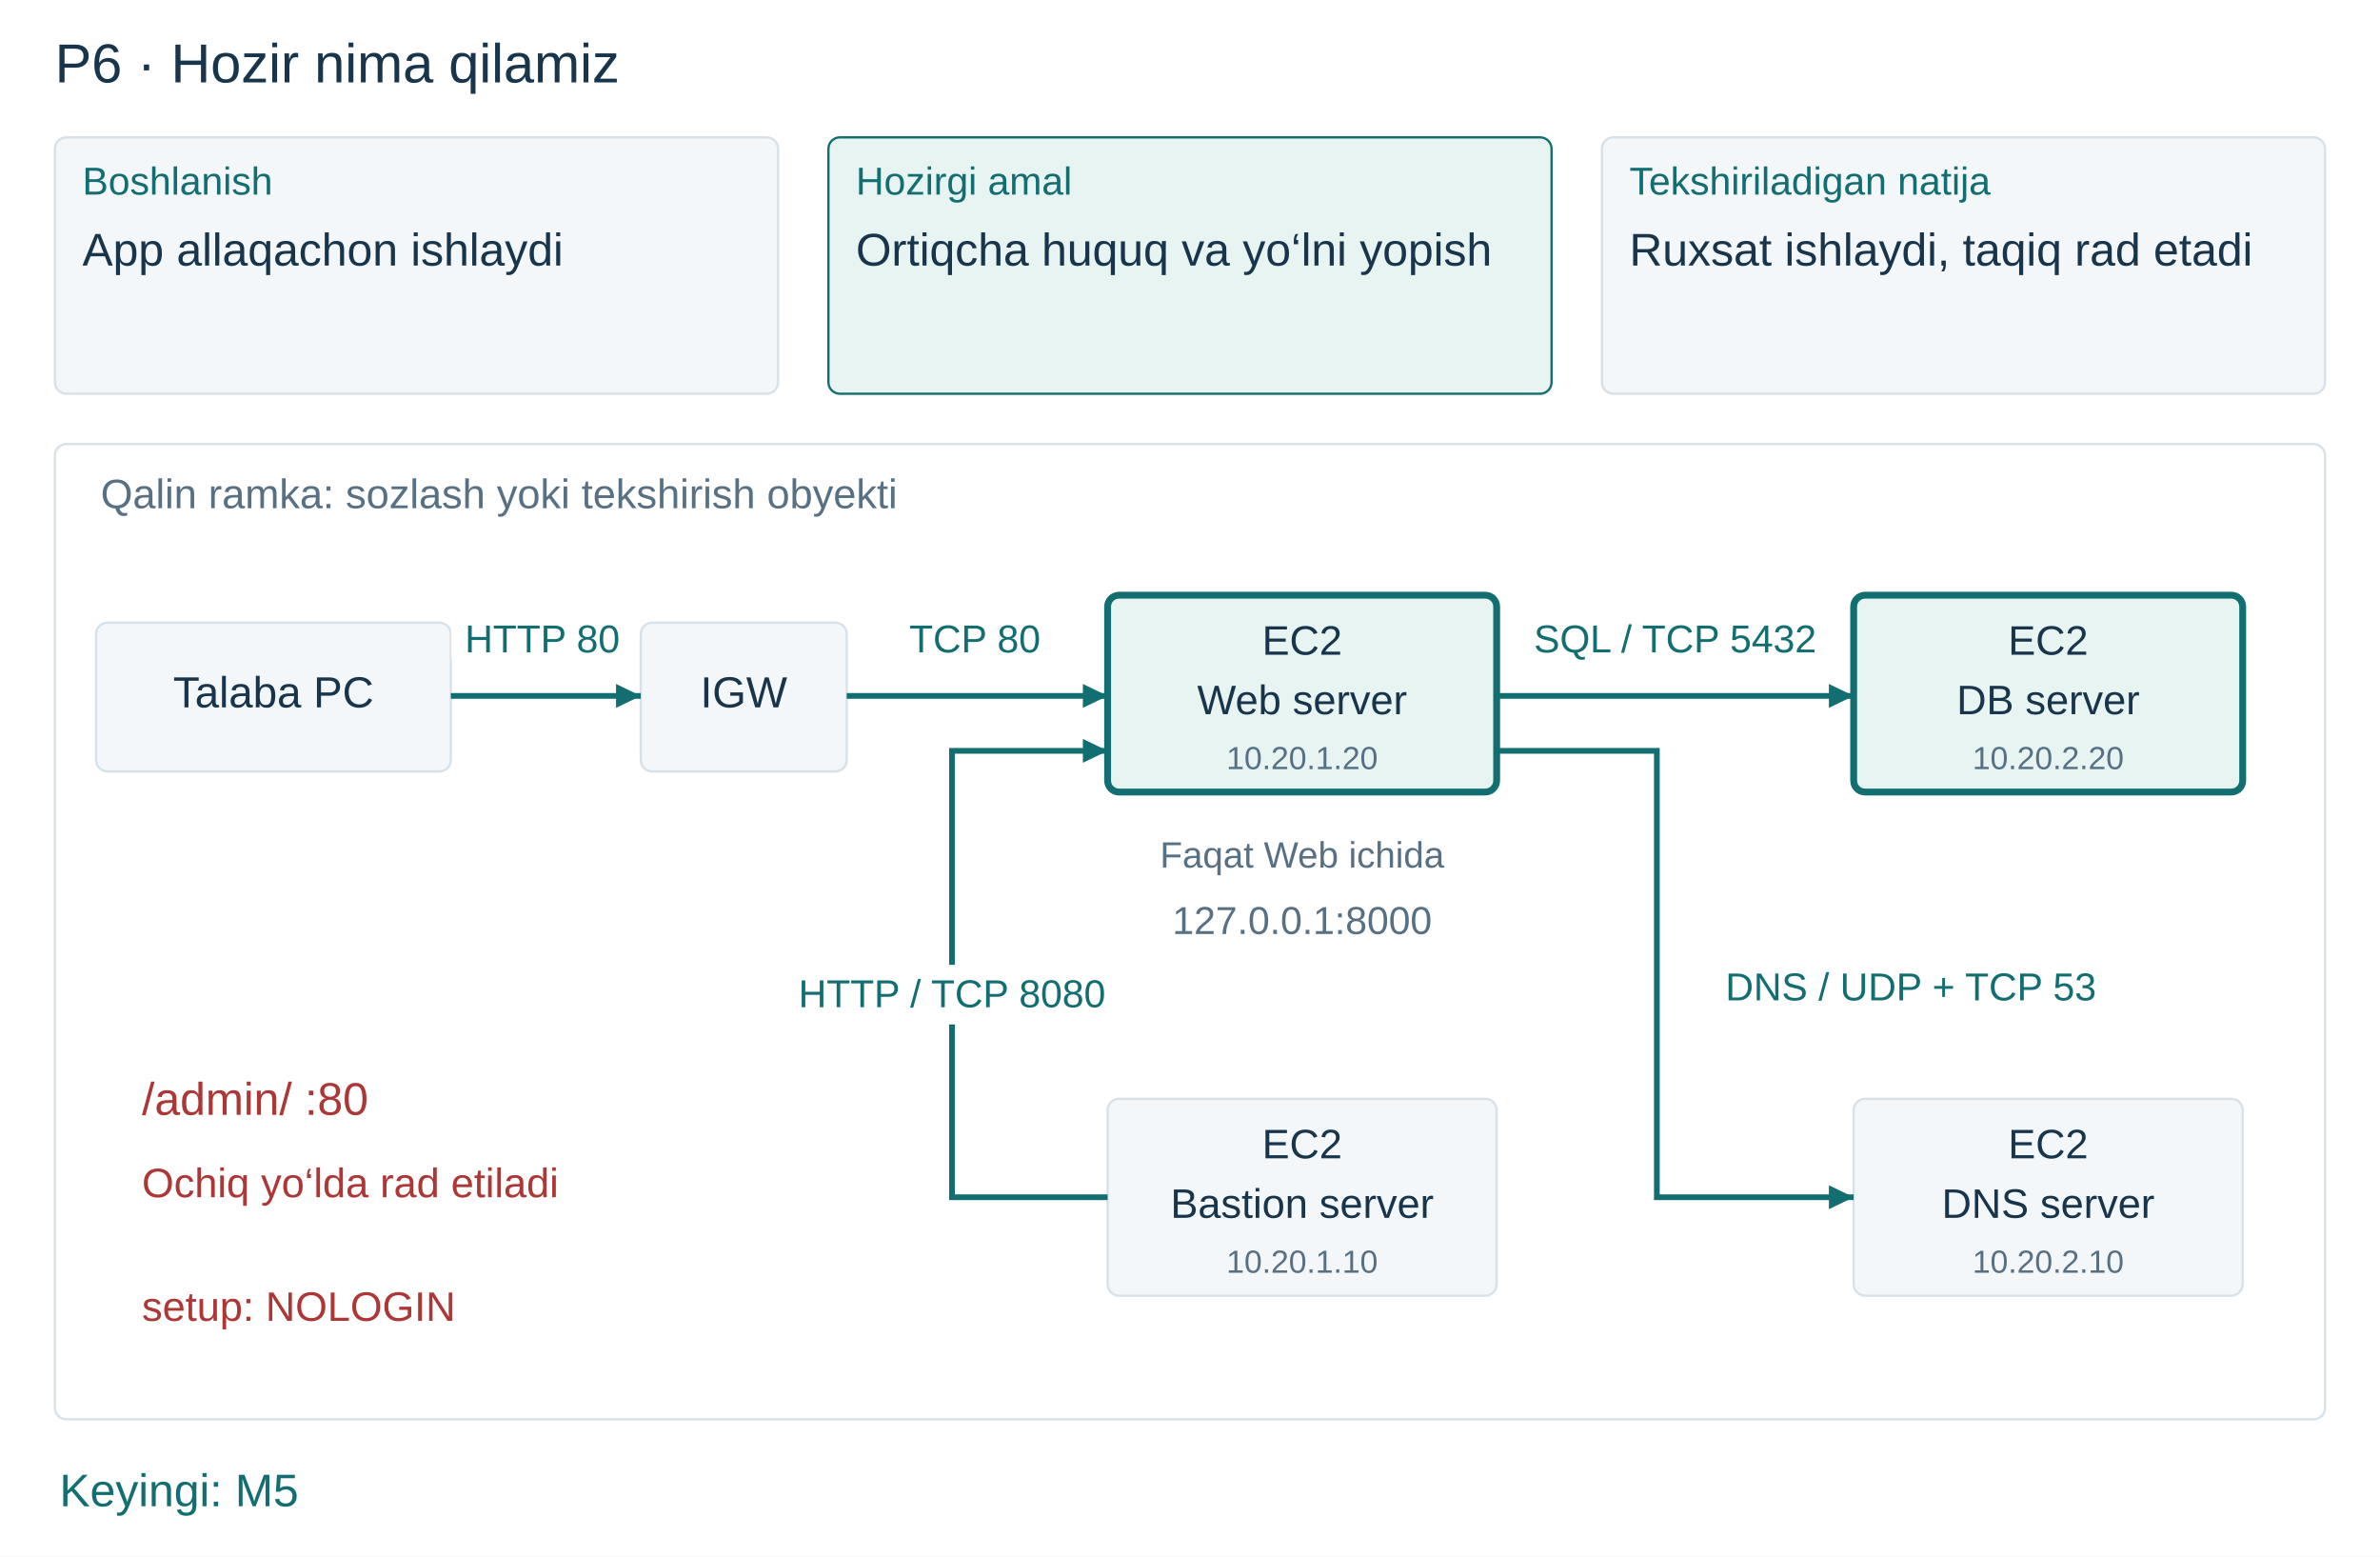
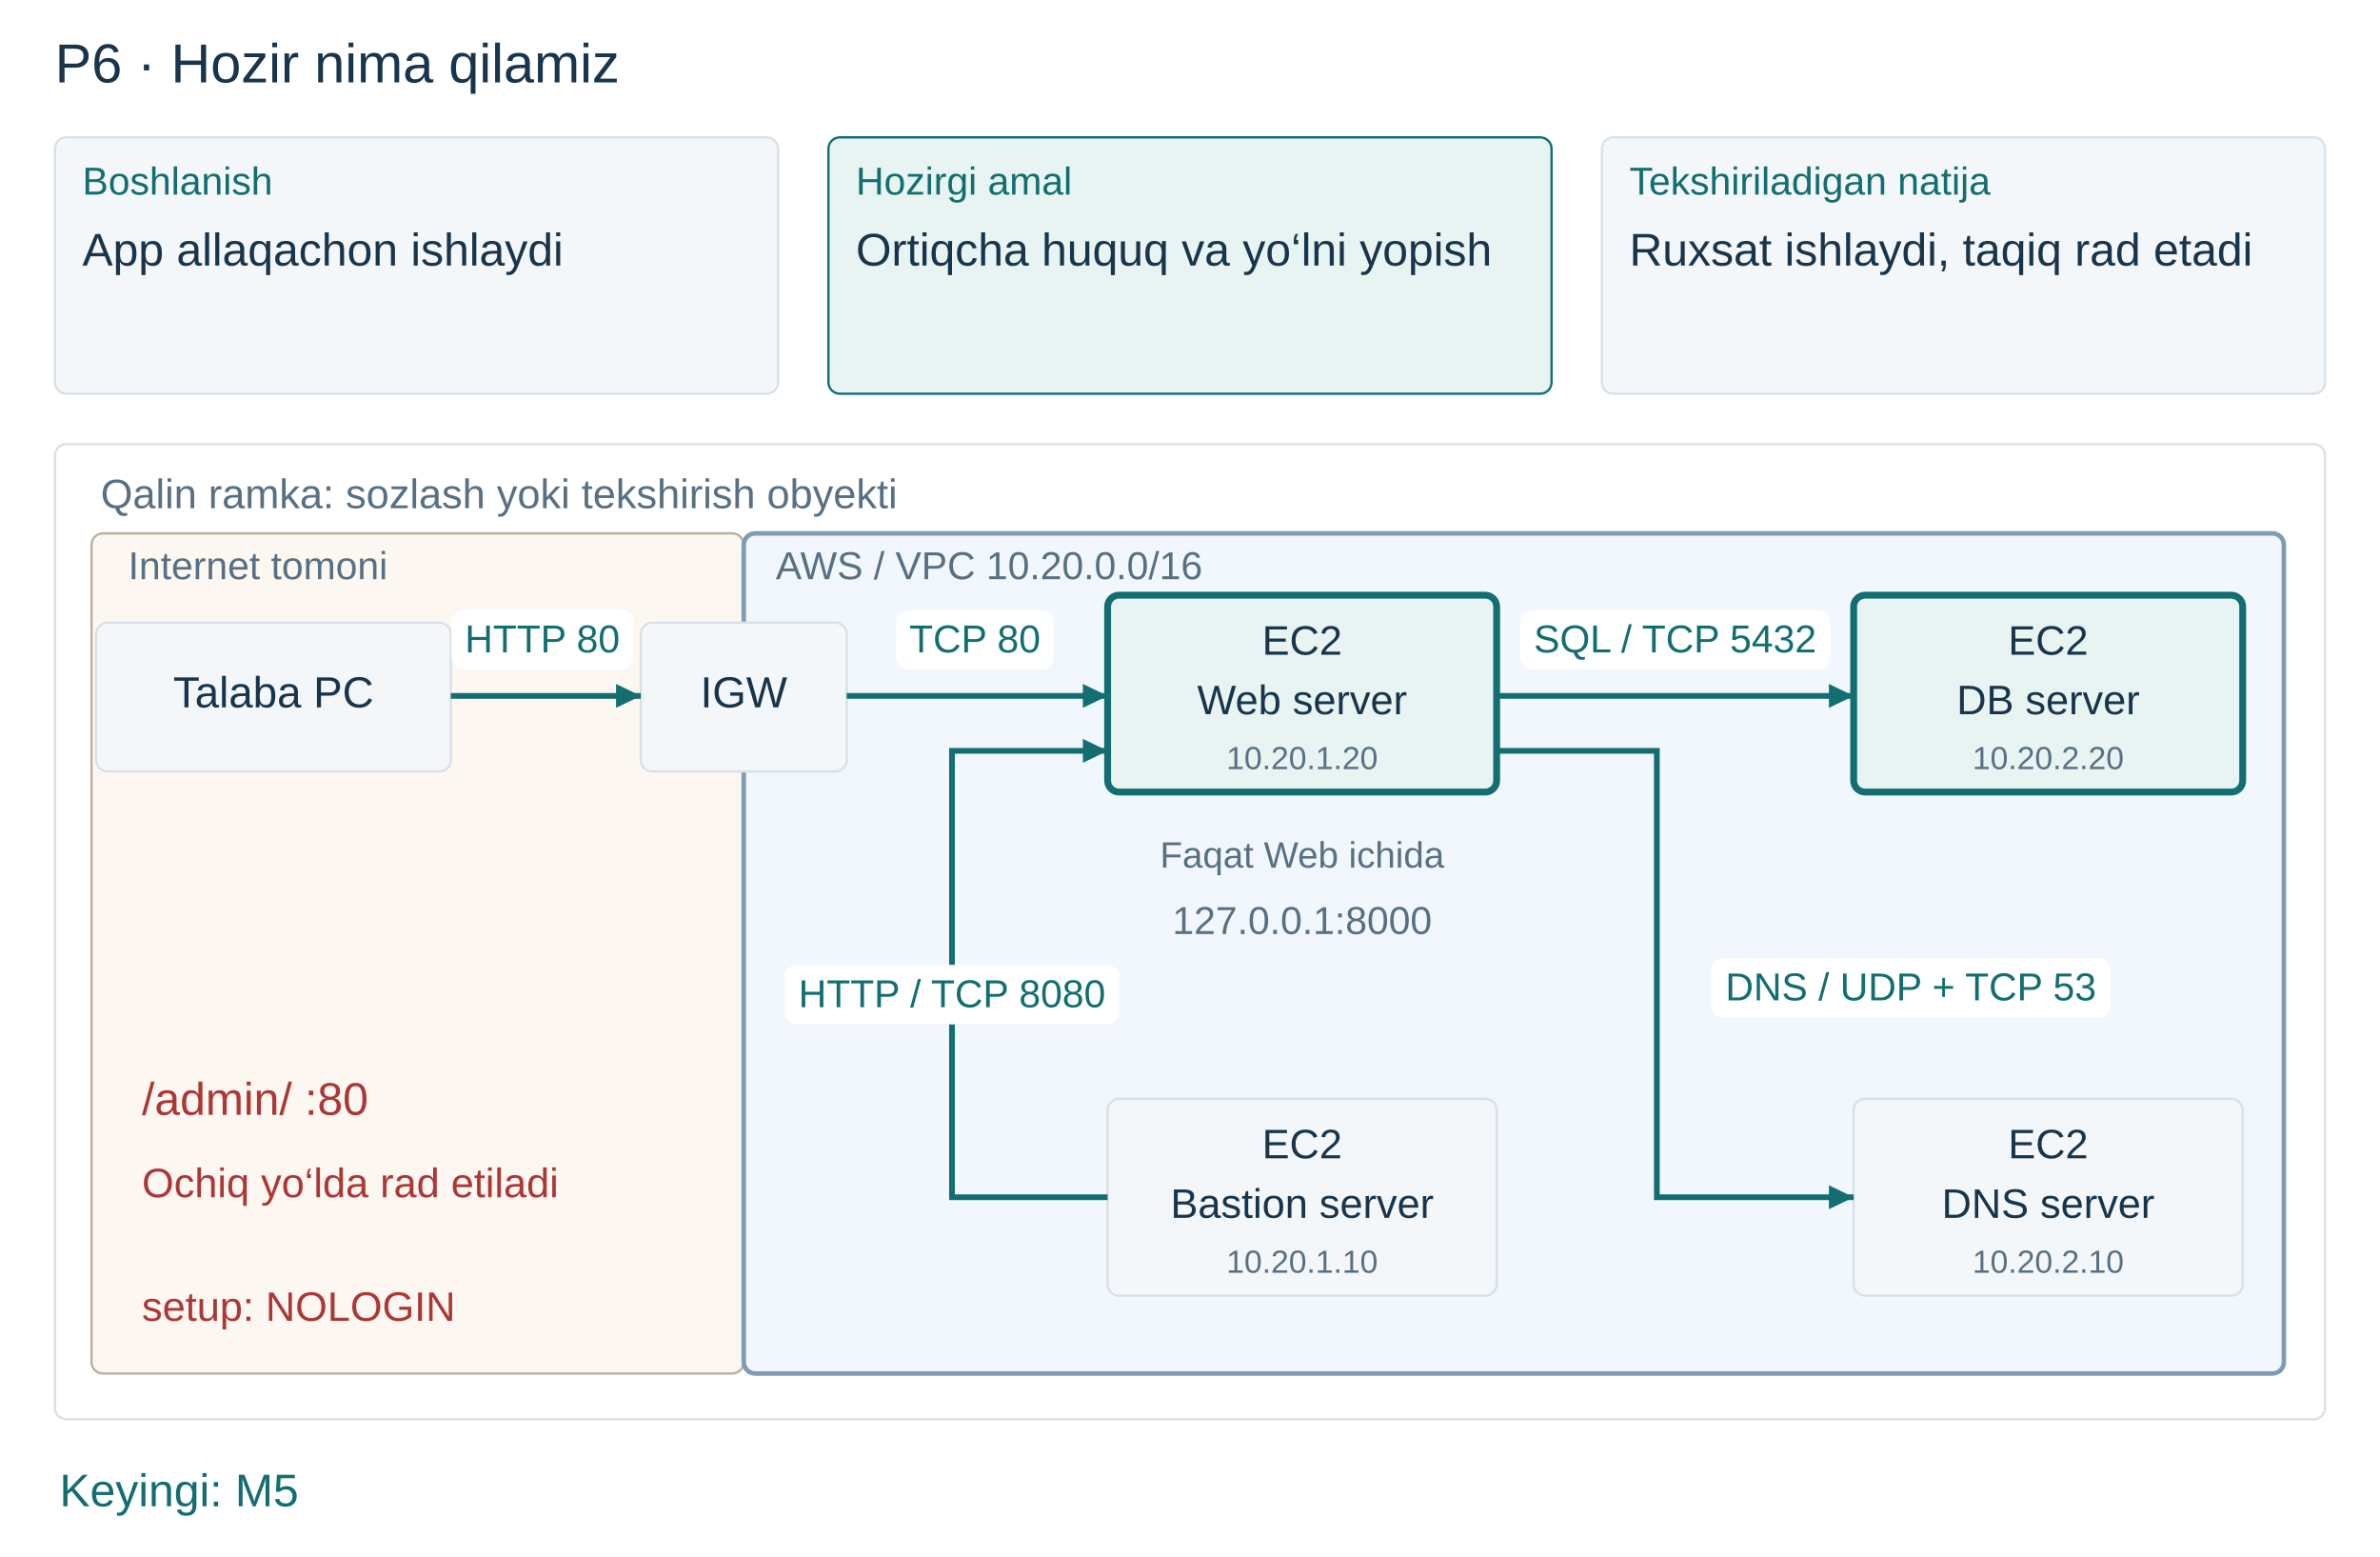
<svg xmlns="http://www.w3.org/2000/svg" width="1040" height="680" viewBox="0 0 1040 680" role="img">
  <rect width="1040" height="680" fill="white" />
  <text x="24" y="36" font-size="24" font-family="Arial,MS Gothic,sans-serif" fill="#18354c">P6 · Hozir nima qilamiz</text>
  <rect x="24" y="60" width="316" height="112" rx="5" fill="#f4f7fa" stroke="#d8e1e8" stroke-width="1" />
  <text x="36" y="85" font-size="17" font-family="Arial,MS Gothic,sans-serif" fill="#126e70">Boshlanish</text>
  <text x="36" y="116" font-size="20" font-family="Arial,MS Gothic,sans-serif" fill="#18354c">App allaqachon ishlaydi</text>
  <rect x="362" y="60" width="316" height="112" rx="5" fill="#e7f4f2" stroke="#126e70" stroke-width="1" />
  <text x="374" y="85" font-size="17" font-family="Arial,MS Gothic,sans-serif" fill="#126e70">Hozirgi amal</text>
  <text x="374" y="116" font-size="20" font-family="Arial,MS Gothic,sans-serif" fill="#18354c">Ortiqcha huquq va yo‘lni yopish</text>
  <rect x="700" y="60" width="316" height="112" rx="5" fill="#f4f7fa" stroke="#d8e1e8" stroke-width="1" />
  <text x="712" y="85" font-size="17" font-family="Arial,MS Gothic,sans-serif" fill="#126e70">Tekshiriladigan natija</text>
  <text x="712" y="116" font-size="20" font-family="Arial,MS Gothic,sans-serif" fill="#18354c">Ruxsat ishlaydi, taqiq rad etadi</text>
  <rect x="24" y="194" width="992" height="426" rx="5" fill="white" stroke="#d8e1e8" stroke-width="1" />
  <text x="44" y="222" font-size="18" font-family="Arial,MS Gothic,sans-serif" fill="#587083">Qalin ramka: sozlash yoki tekshirish obyekti</text>
+   <rect x="40" y="233" width="285" height="367" rx="5" fill="#fcf8f1" stroke="#b8b0a0" stroke-width="1" />
+   <rect x="325" y="233" width="673" height="367" rx="5" fill="#f1f7fc" stroke="#7e9cb3" stroke-width="2" />
+   <text x="56" y="253" font-size="17" font-family="Arial,MS Gothic,sans-serif" fill="#587083">Internet tomoni</text>
+   <text x="339" y="253" font-size="17" font-family="Arial,MS Gothic,sans-serif" fill="#587083">AWS / VPC 10.20.0.0/16</text>
  <rect x="42" y="272" width="155" height="65" rx="5" fill="#f4f7fa" stroke="#d8e1e8" stroke-width="1" />
  <text x="119.5" y="309" font-size="19" font-family="Arial,MS Gothic,sans-serif" fill="#18354c" text-anchor="middle">Talaba PC</text>
  <rect x="280" y="272" width="90" height="65" rx="5" fill="#f4f7fa" stroke="#d8e1e8" stroke-width="1" />
  <text x="325.0" y="309" font-size="19" font-family="Arial,MS Gothic,sans-serif" fill="#18354c" text-anchor="middle">IGW</text>
  <rect x="484" y="260" width="170" height="86" rx="5" fill="#e7f4f2" stroke="#126e70" stroke-width="3" />
  <text x="569.0" y="286" font-size="18" font-family="Arial,MS Gothic,sans-serif" fill="#18354c" text-anchor="middle">EC2</text>
  <text x="569.0" y="312" font-size="18" font-family="Arial,MS Gothic,sans-serif" fill="#18354c" text-anchor="middle">Web server</text>
  <text x="569.0" y="336" font-size="14" font-family="Arial,MS Gothic,sans-serif" fill="#587083" text-anchor="middle">10.20.1.20</text>
  <rect x="810" y="260" width="170" height="86" rx="5" fill="#e7f4f2" stroke="#126e70" stroke-width="3" />
  <text x="895.0" y="286" font-size="18" font-family="Arial,MS Gothic,sans-serif" fill="#18354c" text-anchor="middle">EC2</text>
  <text x="895.0" y="312" font-size="18" font-family="Arial,MS Gothic,sans-serif" fill="#18354c" text-anchor="middle">DB server</text>
  <text x="895.0" y="336" font-size="14" font-family="Arial,MS Gothic,sans-serif" fill="#587083" text-anchor="middle">10.20.2.20</text>
  <rect x="484" y="480" width="170" height="86" rx="5" fill="#f4f7fa" stroke="#d8e1e8" stroke-width="1" />
  <text x="569.0" y="506" font-size="18" font-family="Arial,MS Gothic,sans-serif" fill="#18354c" text-anchor="middle">EC2</text>
  <text x="569.0" y="532" font-size="18" font-family="Arial,MS Gothic,sans-serif" fill="#18354c" text-anchor="middle">Bastion server</text>
  <text x="569.0" y="556" font-size="14" font-family="Arial,MS Gothic,sans-serif" fill="#587083" text-anchor="middle">10.20.1.10</text>
  <rect x="810" y="480" width="170" height="86" rx="5" fill="#f4f7fa" stroke="#d8e1e8" stroke-width="1" />
  <text x="895.0" y="506" font-size="18" font-family="Arial,MS Gothic,sans-serif" fill="#18354c" text-anchor="middle">EC2</text>
  <text x="895.0" y="532" font-size="18" font-family="Arial,MS Gothic,sans-serif" fill="#18354c" text-anchor="middle">DNS server</text>
  <text x="895.0" y="556" font-size="14" font-family="Arial,MS Gothic,sans-serif" fill="#587083" text-anchor="middle">10.20.2.10</text>
  <polyline points="197,304 280,304" fill="none" stroke="#126e70" stroke-width="2.5" />
  <polygon points="280.00,304.00 269.19,309.22 269.19,298.78" fill="#126e70" />
  <rect x="197.754" y="267" width="78.492" height="25" rx="5" fill="white" stroke="white" stroke-width="1" />
  <text x="237" y="285" font-size="17" font-family="Arial,MS Gothic,sans-serif" fill="#126e70" text-anchor="middle">HTTP 80</text>
  <polyline points="370,304 484,304" fill="none" stroke="#126e70" stroke-width="2.5" />
  <polygon points="484.00,304.00 473.19,309.22 473.19,298.78" fill="#126e70" />
  <rect x="392.004" y="267" width="67.992" height="25" rx="5" fill="white" stroke="white" stroke-width="1" />
  <text x="426" y="285" font-size="17" font-family="Arial,MS Gothic,sans-serif" fill="#126e70" text-anchor="middle">TCP 80</text>
  <polyline points="654,304 810,304" fill="none" stroke="#126e70" stroke-width="2.5" />
  <polygon points="810.00,304.00 799.19,309.22 799.19,298.78" fill="#126e70" />
  <rect x="664.762" y="267" width="134.477" height="25" rx="5" fill="white" stroke="white" stroke-width="1" />
  <text x="732" y="285" font-size="17" font-family="Arial,MS Gothic,sans-serif" fill="#126e70" text-anchor="middle">SQL / TCP 5432</text>
  <polyline points="484,523 416,523 416,328 484,328" fill="none" stroke="#126e70" stroke-width="2.5" />
  <polygon points="484.00,328.00 473.19,333.22 473.19,322.78" fill="#126e70" />
  <rect x="343.262" y="422" width="145.477" height="25" rx="5" fill="white" stroke="white" stroke-width="1" />
  <text x="416" y="440" font-size="17" font-family="Arial,MS Gothic,sans-serif" fill="#126e70" text-anchor="middle">HTTP / TCP 8080</text>
  <polyline points="654,328 724,328 724,523 810,523" fill="none" stroke="#126e70" stroke-width="2.5" />
  <polygon points="810.00,523.00 799.19,528.22 799.19,517.78" fill="#126e70" />
  <rect x="748.262" y="419" width="173.477" height="25" rx="5" fill="white" stroke="white" stroke-width="1" />
  <text x="835" y="437" font-size="17" font-family="Arial,MS Gothic,sans-serif" fill="#126e70" text-anchor="middle">DNS / UDP + TCP 53</text>
  <text x="569" y="379" font-size="16" font-family="Arial,MS Gothic,sans-serif" fill="#587083" text-anchor="middle">Faqat Web ichida</text>
  <text x="569" y="408" font-size="17" font-family="Arial,MS Gothic,sans-serif" fill="#587083" text-anchor="middle">127.0.0.1:8000</text>
  <text x="62" y="487" font-size="20" font-family="Arial,MS Gothic,sans-serif" fill="#ad3737">/admin/ :80</text>
  <text x="62" y="523" font-size="18" font-family="Arial,MS Gothic,sans-serif" fill="#ad3737">Ochiq yo‘lda rad etiladi</text>
  <text x="62" y="577" font-size="18" font-family="Arial,MS Gothic,sans-serif" fill="#ad3737">setup: NOLOGIN</text>
  <text x="26" y="658" font-size="20" font-family="Arial,MS Gothic,sans-serif" fill="#126e70">Keyingi: M5</text>
</svg>
